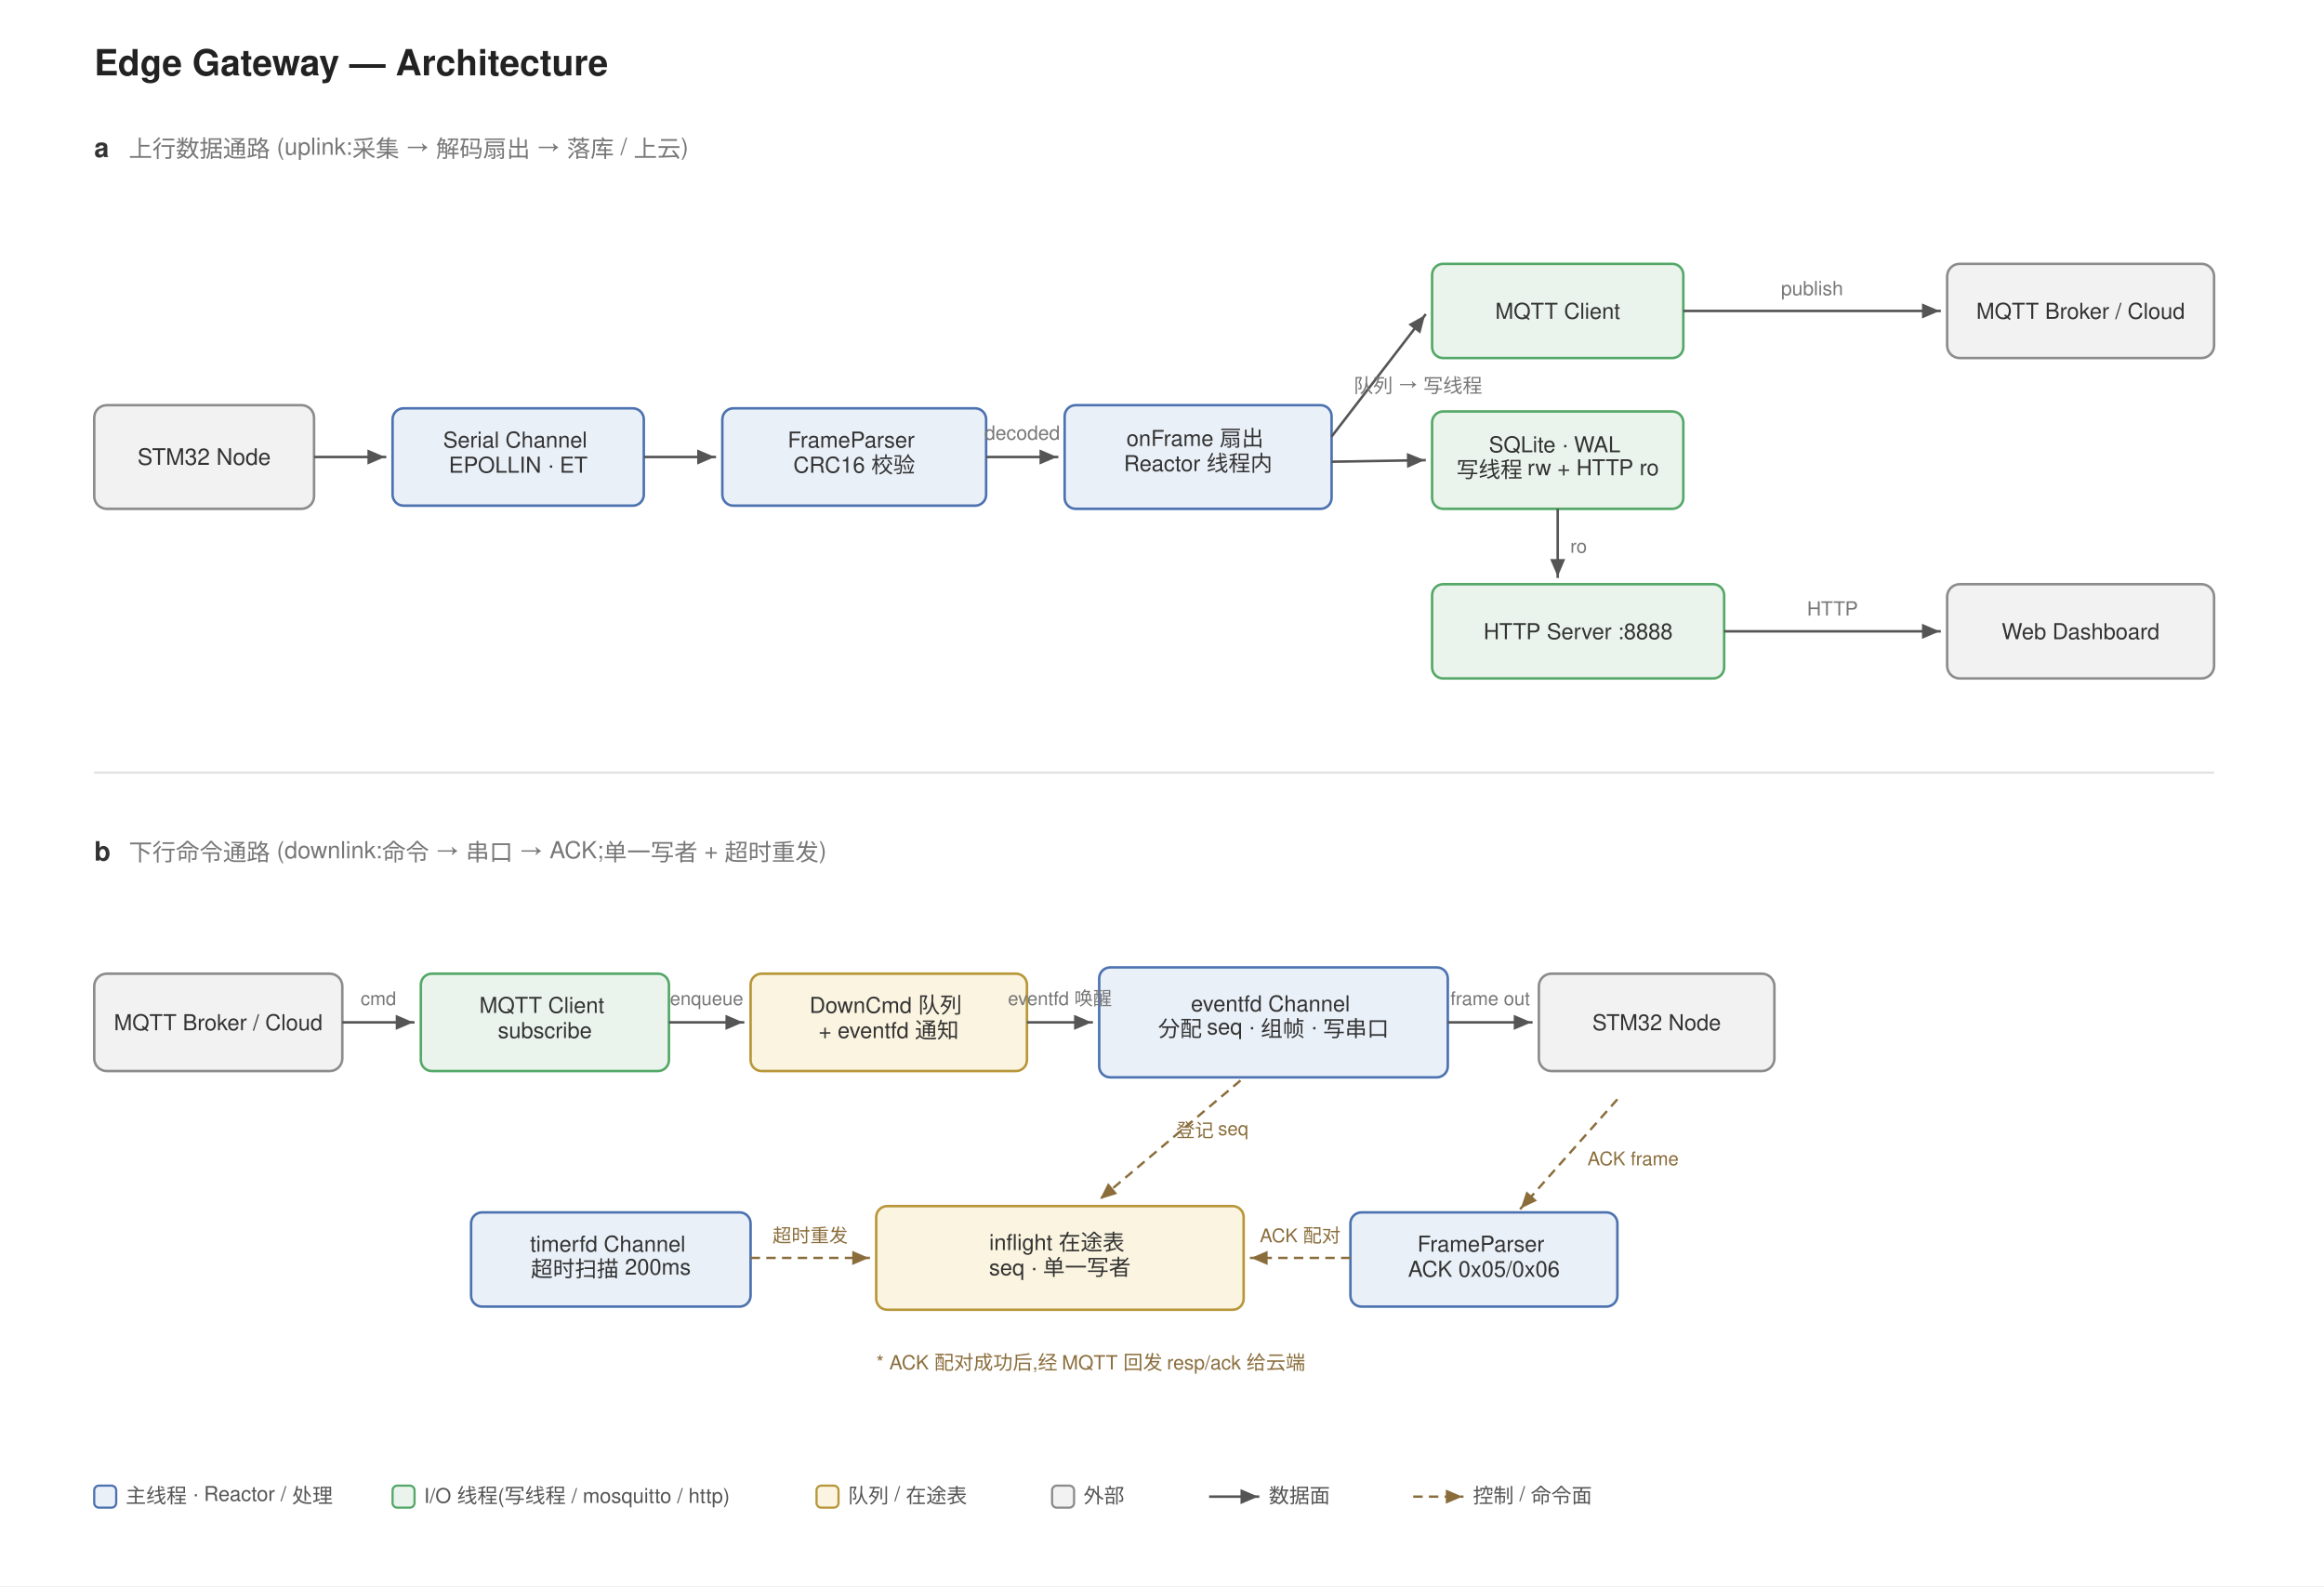
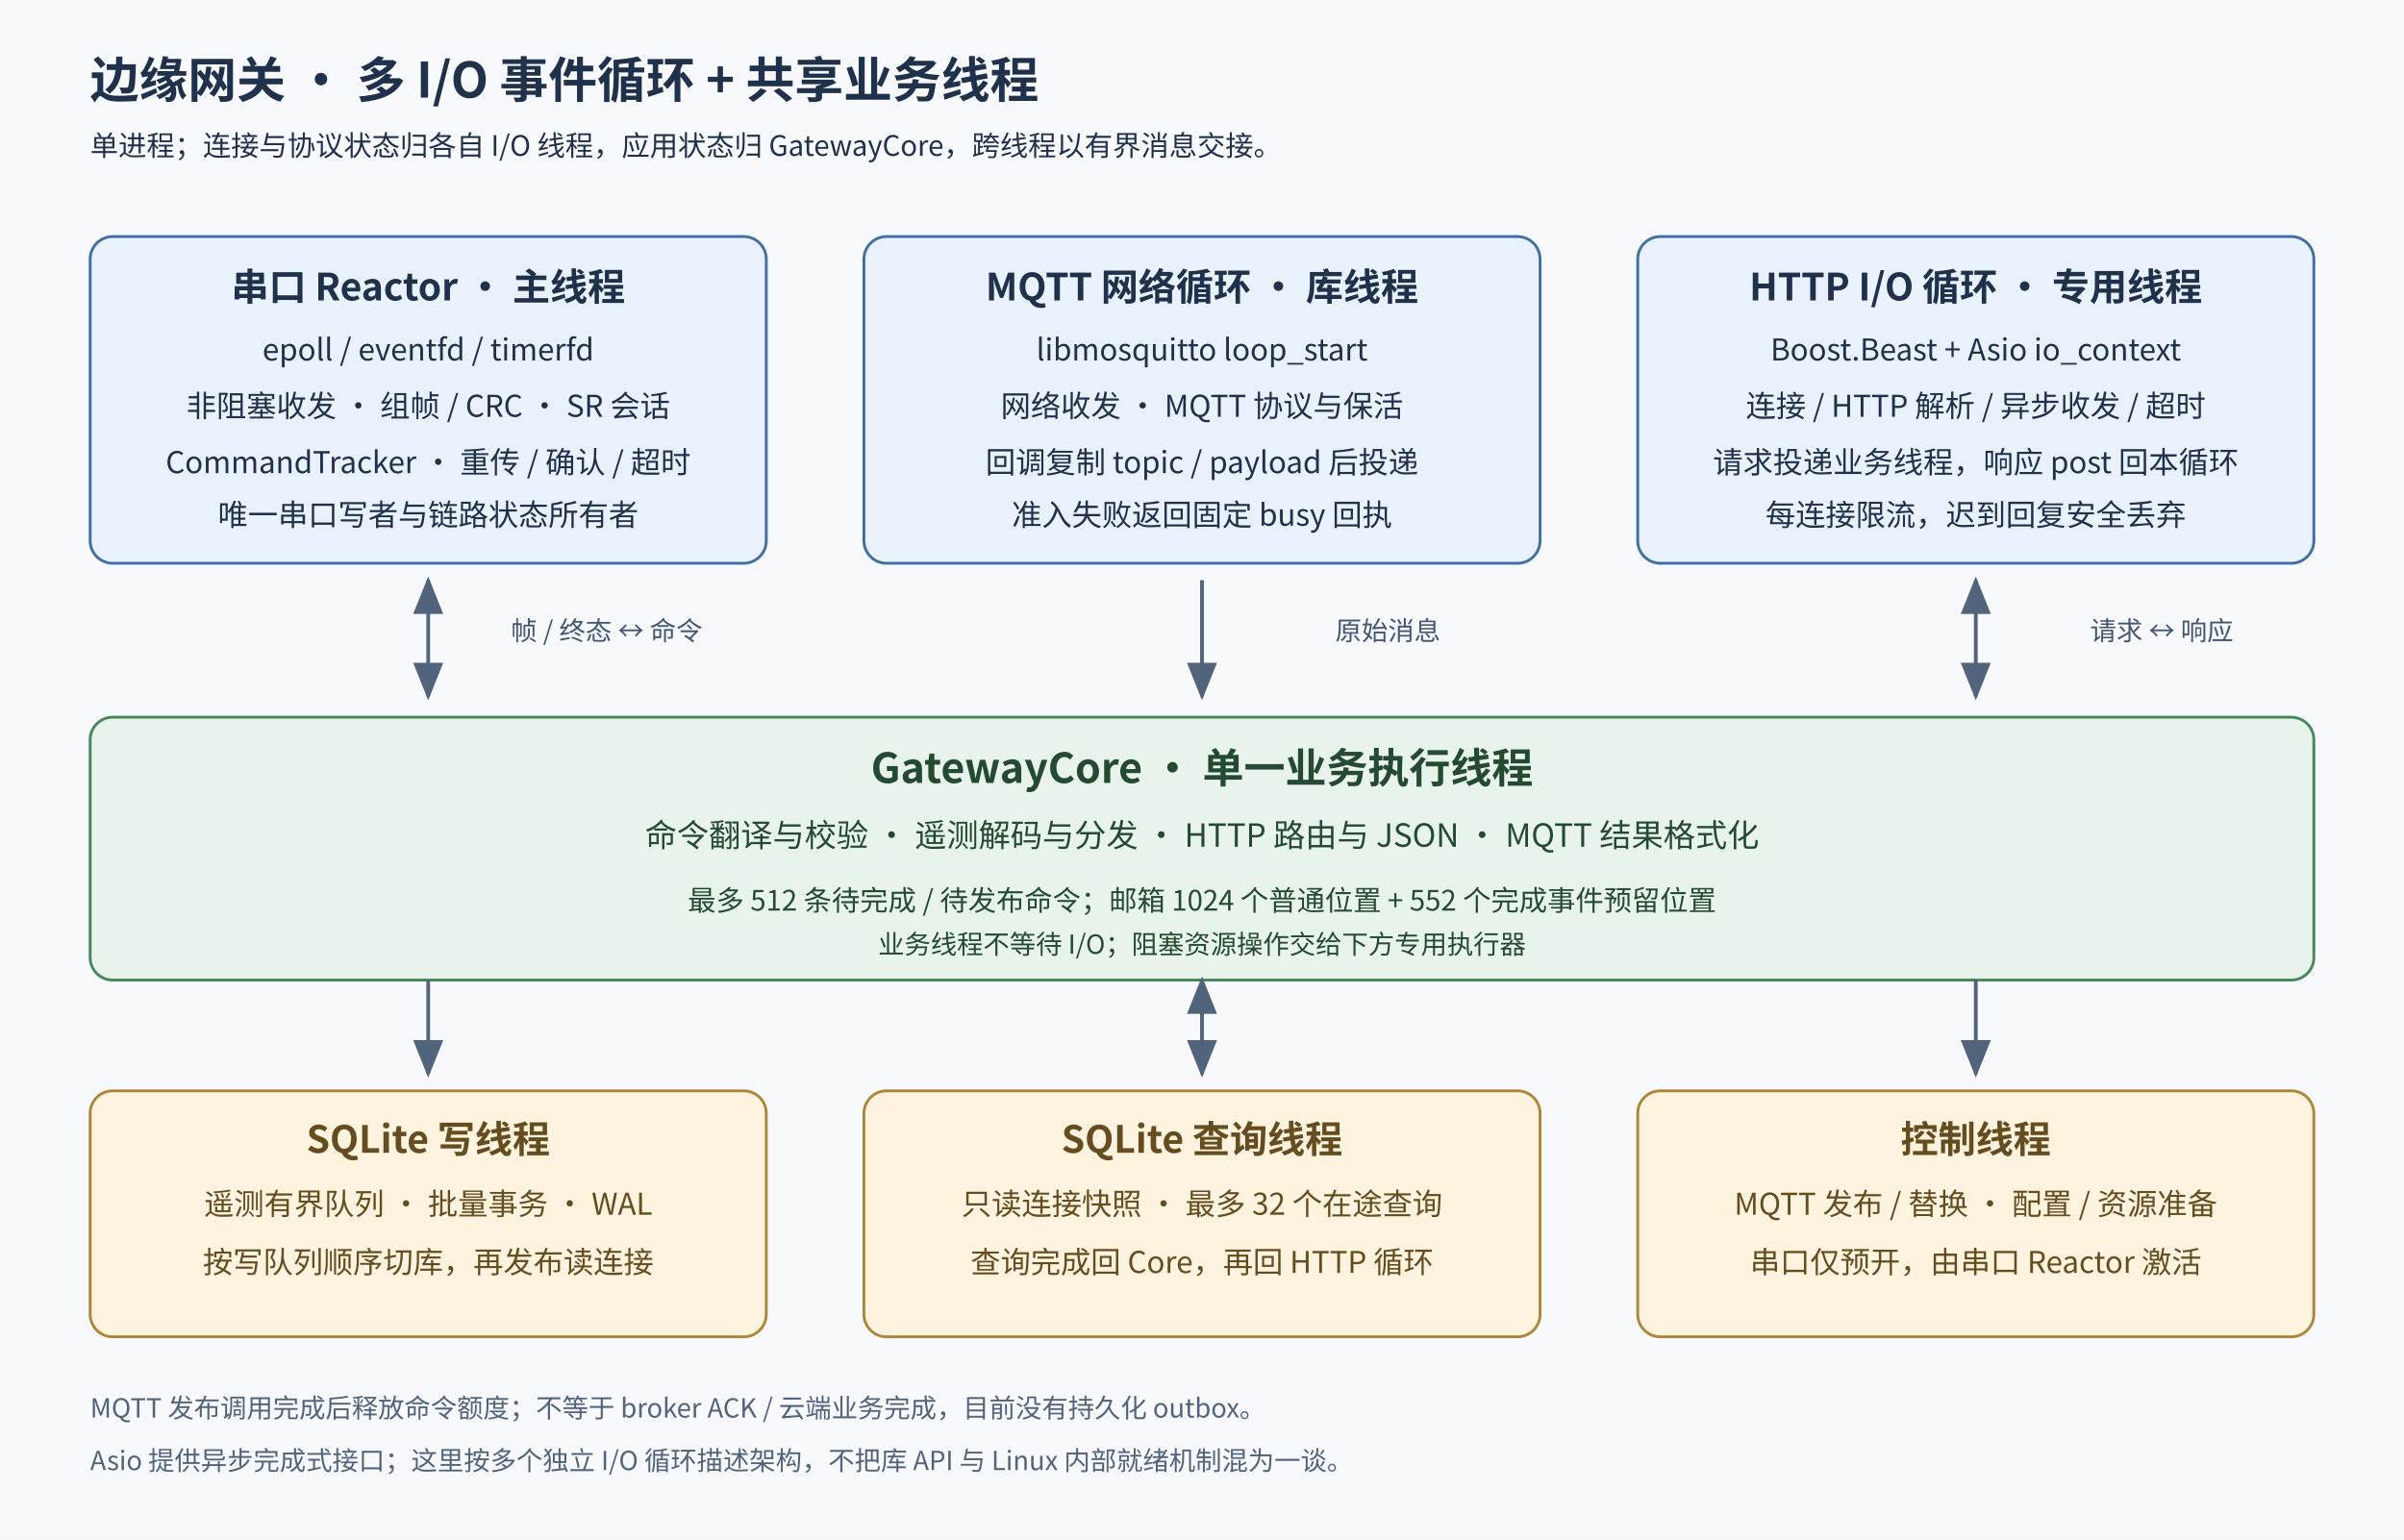
- <svg xmlns="http://www.w3.org/2000/svg" width="1480" height="1010" viewBox="0 0 1480 1010" font-family="Helvetica,Arial,sans-serif">
+ <svg xmlns="http://www.w3.org/2000/svg" width="1280" height="820" viewBox="0 0 1280 820" font-family="Noto Sans CJK SC,Microsoft YaHei,Arial,sans-serif">
  <defs>
-     <marker id="ah" markerWidth="10" markerHeight="10" refX="7.5" refY="3" orient="auto" markerUnits="strokeWidth">
-       <path d="M0,0 L7,3 L0,6 Z" fill="#555" />
-     </marker>
-     <marker id="ahd" markerWidth="10" markerHeight="10" refX="7.5" refY="3" orient="auto" markerUnits="strokeWidth">
-       <path d="M0,0 L7,3 L0,6 Z" fill="#8a6d3b" />
+     <marker id="arrow" markerWidth="10" markerHeight="8" refX="9" refY="4" orient="auto-start-reverse">
+       <path d="M0,0 L10,4 L0,8Z" fill="#52647b" />
    </marker>
  </defs>
-   <rect width="1480" height="1010" fill="#ffffff" />
-   <text x="60" y="48" font-size="23" fill="#222" font-weight="bold">Edge Gateway — Architecture</text>
-   <text x="60" y="100" font-size="17" fill="#333" font-weight="bold">a</text>
-   <text x="82" y="100" font-size="15" fill="#777">上行数据通路 (uplink:采集 → 解码扇出 → 落库 / 上云)</text>
-   <rect x="60" y="258" width="140" height="66" rx="8" fill="#F2F2F2" stroke="#8C8C8C" stroke-width="1.6" />
-   <text x="130" y="296" text-anchor="middle" font-size="14.5" fill="#333">STM32 Node</text>
-   <rect x="250" y="260" width="160" height="62" rx="7" fill="#EAF0F8" stroke="#4C72B0" stroke-width="1.6" />
-   <text x="330" y="285" text-anchor="middle" font-size="14" fill="#333">
-     <tspan x="330" dy="0">Serial Channel</tspan>
-     <tspan x="330" dy="16">EPOLLIN · ET</tspan>
-   </text>
-   <rect x="460" y="260" width="168" height="62" rx="7" fill="#EAF0F8" stroke="#4C72B0" stroke-width="1.6" />
-   <text x="544" y="285" text-anchor="middle" font-size="14" fill="#333">
-     <tspan x="544" dy="0">FrameParser</tspan>
-     <tspan x="544" dy="16">CRC16 校验</tspan>
-   </text>
-   <rect x="678" y="258" width="170" height="66" rx="7" fill="#EAF0F8" stroke="#4C72B0" stroke-width="1.6" />
-   <text x="763" y="284" text-anchor="middle" font-size="14" fill="#333">
-     <tspan x="763" dy="0">onFrame 扇出</tspan>
-     <tspan x="763" dy="16">Reactor 线程内</tspan>
-   </text>
-   <rect x="912" y="168" width="160" height="60" rx="7" fill="#EAF4EC" stroke="#55A868" stroke-width="1.6" />
-   <text x="992" y="203" text-anchor="middle" font-size="14" fill="#333">MQTT Client</text>
-   <rect x="912" y="262" width="160" height="62" rx="7" fill="#EAF4EC" stroke="#55A868" stroke-width="1.6" />
-   <text x="992" y="288" text-anchor="middle" font-size="14" fill="#333">
-     <tspan x="992" dy="0">SQLite · WAL</tspan>
-     <tspan x="992" dy="16">写线程 rw + HTTP ro</tspan>
-   </text>
-   <rect x="912" y="372" width="186" height="60" rx="7" fill="#EAF4EC" stroke="#55A868" stroke-width="1.6" />
-   <text x="1005" y="407" text-anchor="middle" font-size="14" fill="#333">HTTP Server :8888</text>
-   <rect x="1240" y="168" width="170" height="60" rx="8" fill="#F2F2F2" stroke="#8C8C8C" stroke-width="1.6" />
-   <text x="1325" y="203" text-anchor="middle" font-size="14" fill="#333">MQTT Broker / Cloud</text>
-   <rect x="1240" y="372" width="170" height="60" rx="8" fill="#F2F2F2" stroke="#8C8C8C" stroke-width="1.6" />
-   <text x="1325" y="407" text-anchor="middle" font-size="14" fill="#333">Web Dashboard</text>
-   <line x1="200" y1="291" x2="246" y2="291" stroke="#555" stroke-width="1.6" marker-end="url(#ah)" />
-   <line x1="410" y1="291" x2="456" y2="291" stroke="#555" stroke-width="1.6" marker-end="url(#ah)" />
-   <line x1="628" y1="291" x2="674" y2="291" stroke="#555" stroke-width="1.6" marker-end="url(#ah)" />
-   <text x="651" y="280" text-anchor="middle" font-size="12.5" fill="#777">decoded</text>
-   <line x1="848" y1="278" x2="908" y2="200" stroke="#555" stroke-width="1.6" marker-end="url(#ah)" />
-   <line x1="848" y1="294" x2="908" y2="293" stroke="#555" stroke-width="1.6" marker-end="url(#ah)" />
-   <text x="862" y="250" font-size="12.5" fill="#777">
-     <tspan>队列 → 写线程</tspan>
-   </text>
-   <line x1="992" y1="324" x2="992" y2="368" stroke="#555" stroke-width="1.6" marker-end="url(#ah)" />
-   <text x="1000" y="352" font-size="12" fill="#777">ro</text>
-   <line x1="1072" y1="198" x2="1236" y2="198" stroke="#555" stroke-width="1.6" marker-end="url(#ah)" />
-   <text x="1154" y="188" text-anchor="middle" font-size="12.5" fill="#777">publish</text>
-   <line x1="1098" y1="402" x2="1236" y2="402" stroke="#555" stroke-width="1.6" marker-end="url(#ah)" />
-   <text x="1167" y="392" text-anchor="middle" font-size="12.5" fill="#777">HTTP</text>
-   <line x1="60" y1="492" x2="1410" y2="492" stroke="#E2E2E2" stroke-width="1.4" />
-   <text x="60" y="548" font-size="17" fill="#333" font-weight="bold">b</text>
-   <text x="82" y="548" font-size="15" fill="#777">下行命令通路 (downlink:命令 → 串口 → ACK;单一写者 + 超时重发)</text>
-   <rect x="60" y="620" width="158" height="62" rx="8" fill="#F2F2F2" stroke="#8C8C8C" stroke-width="1.6" />
-   <text x="139" y="656" text-anchor="middle" font-size="14" fill="#333">MQTT Broker / Cloud</text>
-   <rect x="268" y="620" width="158" height="62" rx="7" fill="#EAF4EC" stroke="#55A868" stroke-width="1.6" />
-   <text x="347" y="645" text-anchor="middle" font-size="14" fill="#333">
-     <tspan x="347" dy="0">MQTT Client</tspan>
-     <tspan x="347" dy="16">subscribe</tspan>
-   </text>
-   <rect x="478" y="620" width="176" height="62" rx="7" fill="#FAF4E0" stroke="#B8973A" stroke-width="1.6" />
-   <text x="566" y="645" text-anchor="middle" font-size="14" fill="#333">
-     <tspan x="566" dy="0">DownCmd 队列</tspan>
-     <tspan x="566" dy="16">+ eventfd 通知</tspan>
-   </text>
-   <rect x="700" y="616" width="222" height="70" rx="7" fill="#EAF0F8" stroke="#4C72B0" stroke-width="1.6" />
-   <text x="811" y="644" text-anchor="middle" font-size="14" fill="#333">
-     <tspan x="811" dy="0">eventfd Channel</tspan>
-     <tspan x="811" dy="16">分配 seq · 组帧 · 写串口</tspan>
-   </text>
-   <rect x="980" y="620" width="150" height="62" rx="8" fill="#F2F2F2" stroke="#8C8C8C" stroke-width="1.6" />
-   <text x="1055" y="656" text-anchor="middle" font-size="14" fill="#333">STM32 Node</text>
-   <line x1="218" y1="651" x2="264" y2="651" stroke="#555" stroke-width="1.6" marker-end="url(#ah)" />
-   <text x="241" y="640" text-anchor="middle" font-size="12" fill="#777">cmd</text>
-   <line x1="426" y1="651" x2="474" y2="651" stroke="#555" stroke-width="1.6" marker-end="url(#ah)" />
-   <text x="450" y="640" text-anchor="middle" font-size="12" fill="#777">enqueue</text>
-   <line x1="654" y1="651" x2="696" y2="651" stroke="#555" stroke-width="1.6" marker-end="url(#ah)" />
-   <text x="675" y="640" text-anchor="middle" font-size="12" fill="#777">eventfd 唤醒</text>
-   <line x1="922" y1="651" x2="976" y2="651" stroke="#555" stroke-width="1.6" marker-end="url(#ah)" />
-   <text x="949" y="640" text-anchor="middle" font-size="12" fill="#777">frame out</text>
-   <rect x="300" y="772" width="178" height="60" rx="7" fill="#EAF0F8" stroke="#4C72B0" stroke-width="1.6" />
-   <text x="389" y="797" text-anchor="middle" font-size="14" fill="#333">
-     <tspan x="389" dy="0">timerfd Channel</tspan>
-     <tspan x="389" dy="16">超时扫描 200ms</tspan>
-   </text>
-   <rect x="558" y="768" width="234" height="66" rx="7" fill="#FAF4E0" stroke="#B8973A" stroke-width="1.6" />
-   <text x="675" y="796" text-anchor="middle" font-size="14" fill="#333">
-     <tspan x="675" dy="0">inflight 在途表</tspan>
-     <tspan x="675" dy="16">seq · 单一写者</tspan>
-   </text>
-   <rect x="860" y="772" width="170" height="60" rx="7" fill="#EAF0F8" stroke="#4C72B0" stroke-width="1.6" />
-   <text x="945" y="797" text-anchor="middle" font-size="14" fill="#333">
-     <tspan x="945" dy="0">FrameParser</tspan>
-     <tspan x="945" dy="16">ACK 0x05/0x06</tspan>
-   </text>
-   <line x1="790" y1="688" x2="700" y2="764" stroke="#8a6d3b" stroke-width="1.5" stroke-dasharray="6,4" marker-end="url(#ahd)" />
-   <text x="772" y="724" text-anchor="middle" font-size="12" fill="#8a6d3b">登记 seq</text>
-   <line x1="478" y1="801" x2="554" y2="801" stroke="#8a6d3b" stroke-width="1.5" stroke-dasharray="6,4" marker-end="url(#ahd)" />
-   <text x="516" y="791" text-anchor="middle" font-size="12" fill="#8a6d3b">超时重发</text>
-   <line x1="860" y1="801" x2="796" y2="801" stroke="#8a6d3b" stroke-width="1.5" stroke-dasharray="6,4" marker-end="url(#ahd)" />
-   <text x="828" y="791" text-anchor="middle" font-size="12" fill="#8a6d3b">ACK 配对</text>
-   <line x1="1030" y1="700" x2="968" y2="770" stroke="#8a6d3b" stroke-width="1.5" stroke-dasharray="6,4" marker-end="url(#ahd)" />
-   <text x="1040" y="742" text-anchor="middle" font-size="12" fill="#8a6d3b">ACK frame</text>
-   <text x="558" y="872" font-size="12.5" fill="#8a6d3b">* ACK 配对成功后,经 MQTT 回发 resp/ack 给云端</text>
-   <g font-size="13" fill="#555">
-     <rect x="60" y="946" width="14" height="14" rx="3" fill="#EAF0F8" stroke="#4C72B0" stroke-width="1.4" />
-     <text x="80" y="957">主线程 · Reactor / 处理</text>
-     <rect x="250" y="946" width="14" height="14" rx="3" fill="#EAF4EC" stroke="#55A868" stroke-width="1.4" />
-     <text x="270" y="957">I/O 线程(写线程 / mosquitto / http)</text>
-     <rect x="520" y="946" width="14" height="14" rx="3" fill="#FAF4E0" stroke="#B8973A" stroke-width="1.4" />
-     <text x="540" y="957">队列 / 在途表</text>
-     <rect x="670" y="946" width="14" height="14" rx="3" fill="#F2F2F2" stroke="#8C8C8C" stroke-width="1.4" />
-     <text x="690" y="957">外部</text>
-     <line x1="770" y1="953" x2="802" y2="953" stroke="#555" stroke-width="1.6" marker-end="url(#ah)" />
-     <text x="808" y="957">数据面</text>
-     <line x1="900" y1="953" x2="932" y2="953" stroke="#8a6d3b" stroke-width="1.5" stroke-dasharray="6,4" marker-end="url(#ahd)" />
-     <text x="938" y="957">控制 / 命令面</text>
+   <rect width="1280" height="820" fill="#f7f9fc" />
+   <g fill="#20314c">
+     <text x="48" y="52" font-size="26" font-weight="bold">边缘网关 · 多 I/O 事件循环 + 共享业务线程</text>
+     <text x="48" y="83" font-size="15">单进程；连接与协议状态归各自 I/O 线程，应用状态归 GatewayCore，跨线程以有界消息交接。</text>
+   </g>
+   <g stroke="#416fa4" fill="#e9f1fc" stroke-width="1.5">
+     <rect x="48" y="126" width="360" height="174" rx="12" />
+     <rect x="460" y="126" width="360" height="174" rx="12" />
+     <rect x="872" y="126" width="360" height="174" rx="12" />
+   </g>
+   <g fill="#20314c" font-size="16" text-anchor="middle">
+     <text x="228" y="160" font-size="20" font-weight="bold">串口 Reactor · 主线程</text>
+     <text x="228" y="192">epoll / eventfd / timerfd</text>
+     <text x="228" y="222">非阻塞收发 · 组帧 / CRC · SR 会话</text>
+     <text x="228" y="252">CommandTracker · 重传 / 确认 / 超时</text>
+     <text x="228" y="280">唯一串口写者与链路状态所有者</text>
+     <text x="640" y="160" font-size="20" font-weight="bold">MQTT 网络循环 · 库线程</text>
+     <text x="640" y="192">libmosquitto loop_start</text>
+     <text x="640" y="222">网络收发 · MQTT 协议与保活</text>
+     <text x="640" y="252">回调复制 topic / payload 后投递</text>
+     <text x="640" y="280">准入失败返回固定 busy 回执</text>
+     <text x="1052" y="160" font-size="20" font-weight="bold">HTTP I/O 循环 · 专用线程</text>
+     <text x="1052" y="192">Boost.Beast + Asio io_context</text>
+     <text x="1052" y="222">连接 / HTTP 解析 / 异步收发 / 超时</text>
+     <text x="1052" y="252">请求投递业务线程，响应 post 回本循环</text>
+     <text x="1052" y="280">每连接限流，迟到回复安全丢弃</text>
+   </g>
+   <g stroke="#52647b" stroke-width="2" fill="none" marker-start="url(#arrow)" marker-end="url(#arrow)">
+     <path d="M228 309 V371" />
+     <path d="M640 309 V371" marker-start="none" />
+     <path d="M1052 309 V371" />
+   </g>
+   <g font-size="14" fill="#435673" text-anchor="middle">
+     <text x="228" y="341" dx="95">帧 / 终态 ↔ 命令</text>
+     <text x="640" y="341" dx="99">原始消息</text>
+     <text x="1052" y="341" dx="99">请求 ↔ 响应</text>
+   </g>
+   <rect x="48" y="382" width="1184" height="140" rx="12" fill="#e8f4eb" stroke="#48865b" stroke-width="1.5" />
+   <g fill="#244b31" text-anchor="middle">
+     <text x="640" y="417" font-size="22" font-weight="bold">GatewayCore · 单一业务执行线程</text>
+     <text x="640" y="451" font-size="17">命令翻译与校验 · 遥测解码与分发 · HTTP 路由与 JSON · MQTT 结果格式化</text>
+     <text x="640" y="485" font-size="15">最多 512 条待完成 / 待发布命令；邮箱 1024 个普通位置 + 552 个完成事件预留位置</text>
+     <text x="640" y="508" font-size="14">业务线程不等待 I/O；阻塞资源操作交给下方专用执行器</text>
+   </g>
+   <g stroke="#52647b" stroke-width="2" fill="none" marker-end="url(#arrow)">
+     <path d="M228 522 V572" />
+     <path d="M640 522 V572" marker-start="url(#arrow)" />
+     <path d="M1052 522 V572" />
+   </g>
+   <g fill="#fdf3df" stroke="#ae863a" stroke-width="1.5">
+     <rect x="48" y="581" width="360" height="131" rx="12" />
+     <rect x="460" y="581" width="360" height="131" rx="12" />
+     <rect x="872" y="581" width="360" height="131" rx="12" />
+   </g>
+   <g fill="#654d20" text-anchor="middle" font-size="16">
+     <text x="228" y="614" font-size="20" font-weight="bold">SQLite 写线程</text>
+     <text x="228" y="647">遥测有界队列 · 批量事务 · WAL</text>
+     <text x="228" y="678">按写队列顺序切库，再发布读连接</text>
+     <text x="640" y="614" font-size="20" font-weight="bold">SQLite 查询线程</text>
+     <text x="640" y="647">只读连接快照 · 最多 32 个在途查询</text>
+     <text x="640" y="678">查询完成回 Core，再回 HTTP 循环</text>
+     <text x="1052" y="614" font-size="20" font-weight="bold">控制线程</text>
+     <text x="1052" y="647">MQTT 发布 / 替换 · 配置 / 资源准备</text>
+     <text x="1052" y="678">串口仅预开，由串口 Reactor 激活</text>
+   </g>
+   <g fill="#52647b" font-size="14">
+     <text x="48" y="755">MQTT 发布调用完成后释放命令额度；不等于 broker ACK / 云端业务完成，目前没有持久化 outbox。</text>
+     <text x="48" y="783">Asio 提供异步完成式接口；这里按多个独立 I/O 循环描述架构，不把库 API 与 Linux 内部就绪机制混为一谈。</text>
  </g>
</svg>
